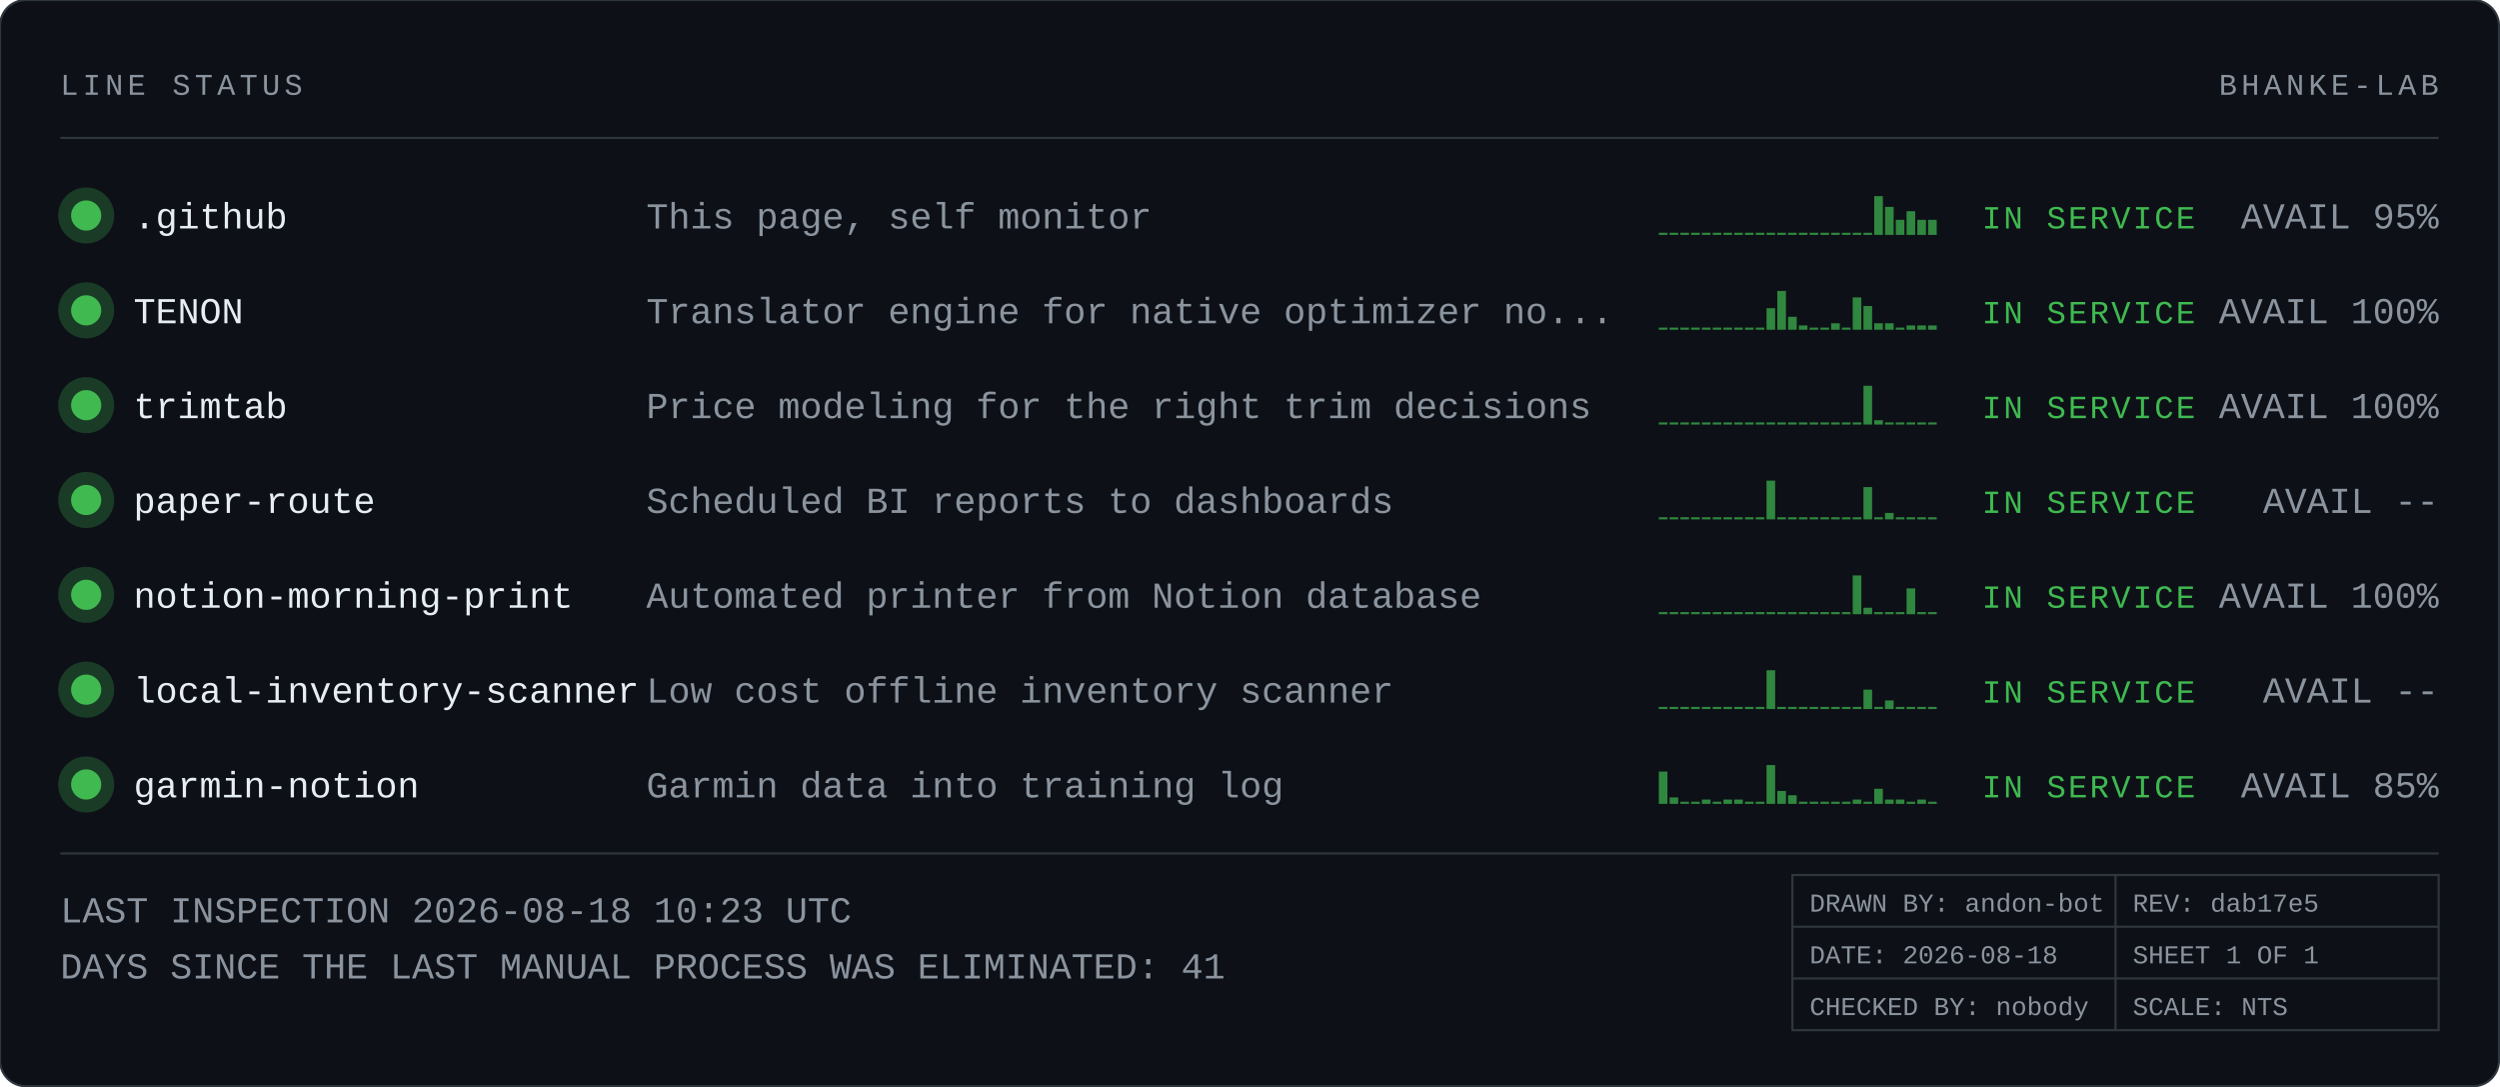
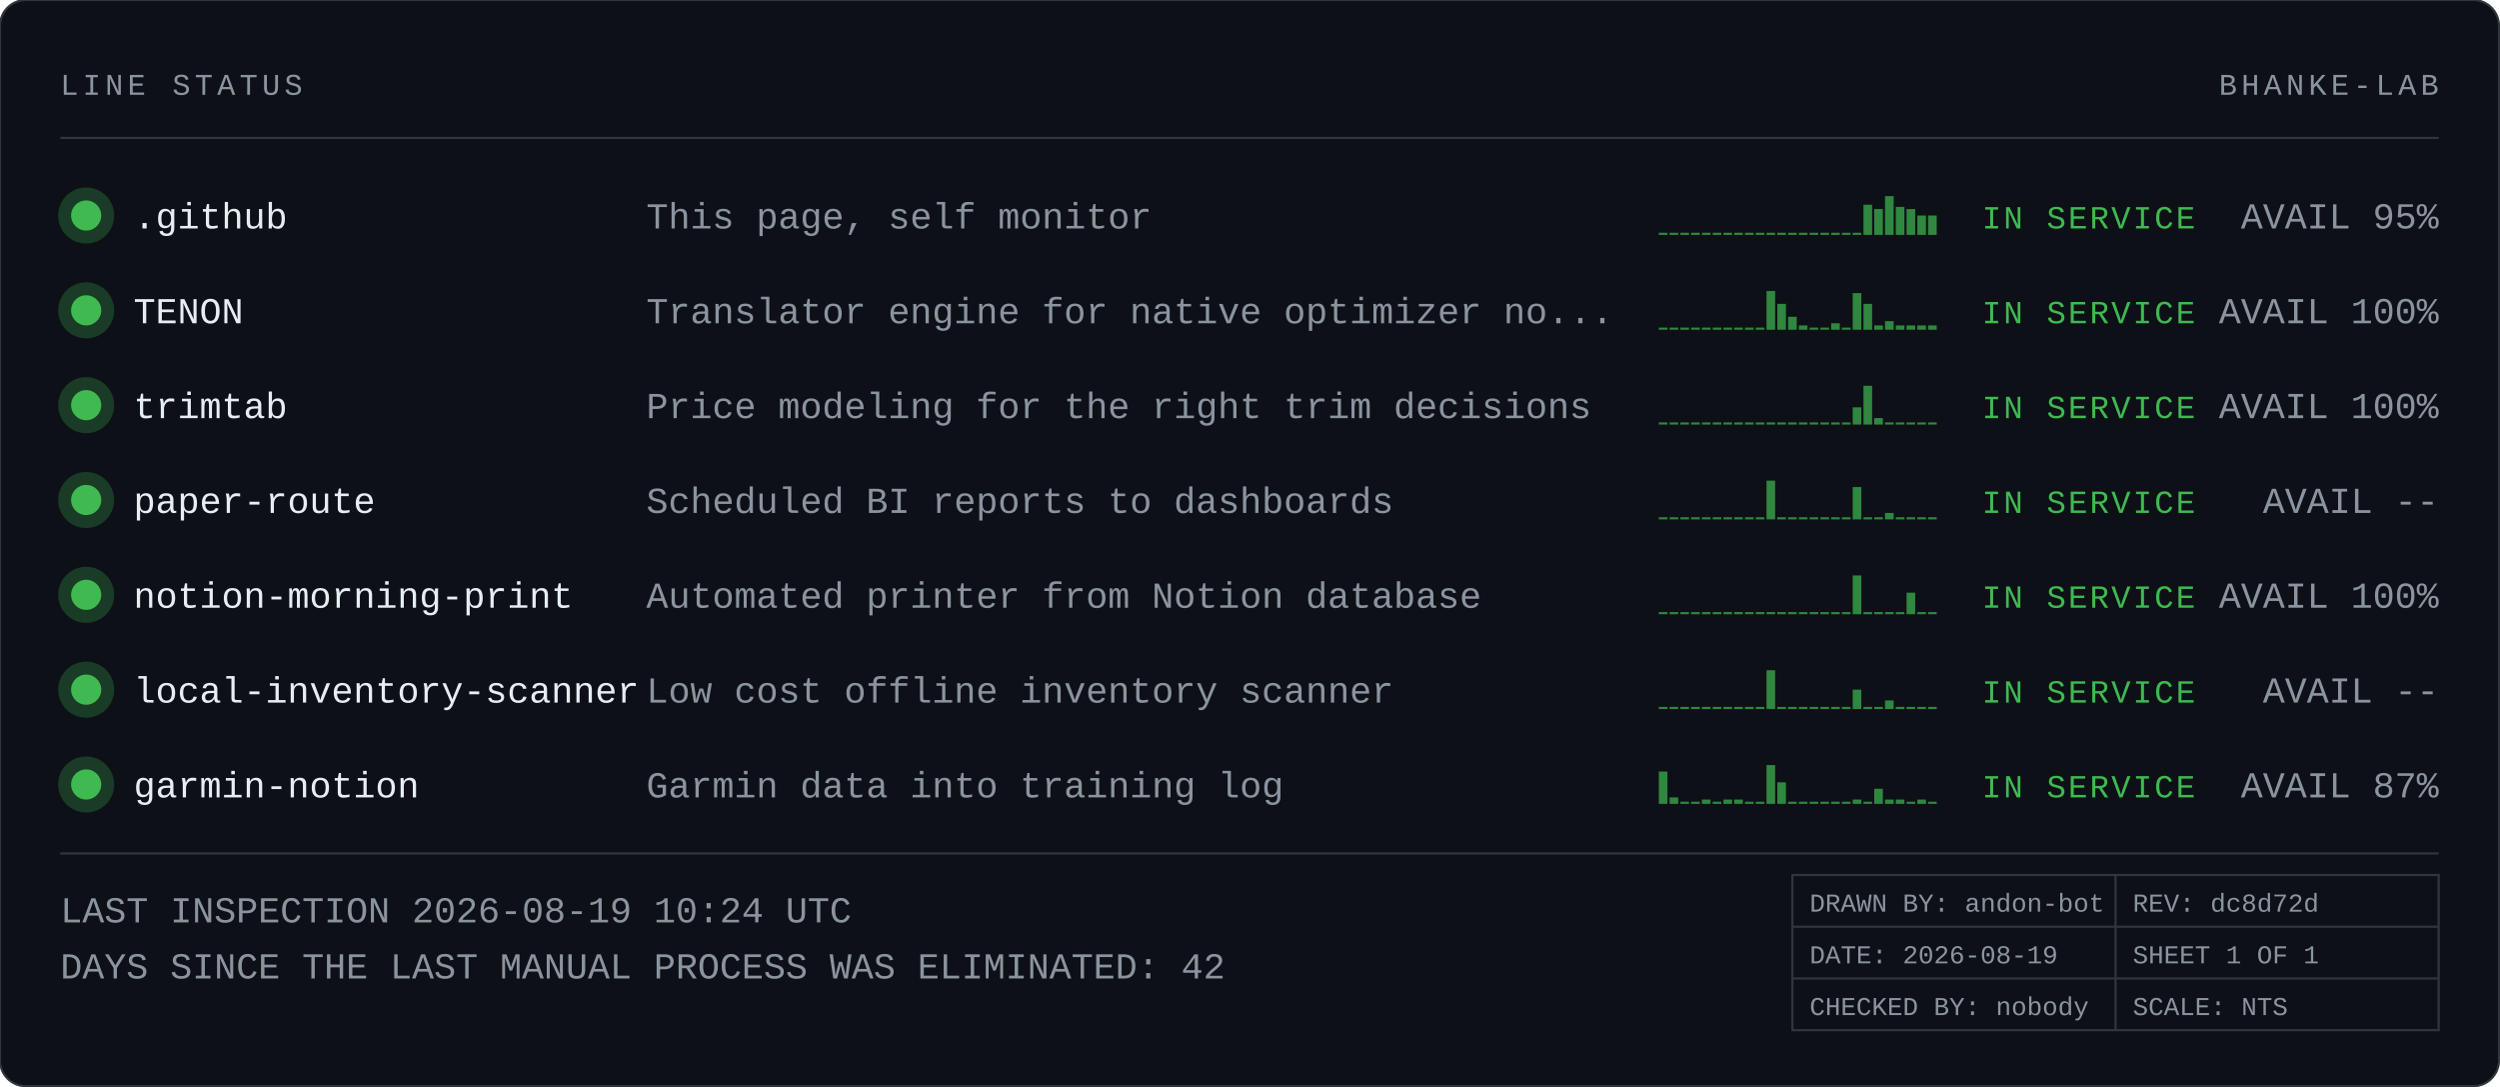
<svg xmlns="http://www.w3.org/2000/svg" width="1160" height="504" viewBox="0 0 1160 504" role="img" aria-label="Andon board">
  <style>
text { font-family: Consolas, 'Courier New', monospace; font-size: 17px; }
.hd { fill: #8b949e; font-size: 14px; letter-spacing: 2px; }
.name { fill: #e6edf3; }
.dim { fill: #8b949e; }
.st { font-size: 15px; letter-spacing: 1px; }
.tb { fill: #8b949e; font-size: 12px; }
</style>
  <rect x="0" y="0" width="1160" height="504" rx="12" fill="#0d1117" stroke="#30363d" />
  <text x="28" y="44" class="hd">LINE STATUS</text>
  <text x="1132" y="44" class="hd" text-anchor="end">BHANKE-LAB</text>
  <line x1="28" y1="64" x2="1132" y2="64" stroke="#30363d" />
  <circle cx="40" cy="100" r="13" fill="#3fb950" opacity="0.25" />
  <circle cx="40" cy="100" r="7" fill="#3fb950" />
  <text x="62" y="106" class="name">.github</text>
  <text x="300" y="106" class="dim">This page, self monitor</text>
  <rect x="770" y="108" width="4" height="1" fill="#3fb950" opacity="0.7" />
  <rect x="775" y="108" width="4" height="1" fill="#3fb950" opacity="0.7" />
  <rect x="780" y="108" width="4" height="1" fill="#3fb950" opacity="0.7" />
  <rect x="785" y="108" width="4" height="1" fill="#3fb950" opacity="0.7" />
  <rect x="790" y="108" width="4" height="1" fill="#3fb950" opacity="0.7" />
  <rect x="795" y="108" width="4" height="1" fill="#3fb950" opacity="0.7" />
  <rect x="800" y="108" width="4" height="1" fill="#3fb950" opacity="0.7" />
  <rect x="805" y="108" width="4" height="1" fill="#3fb950" opacity="0.7" />
  <rect x="810" y="108" width="4" height="1" fill="#3fb950" opacity="0.7" />
  <rect x="815" y="108" width="4" height="1" fill="#3fb950" opacity="0.7" />
  <rect x="820" y="108" width="4" height="1" fill="#3fb950" opacity="0.7" />
  <rect x="825" y="108" width="4" height="1" fill="#3fb950" opacity="0.7" />
  <rect x="830" y="108" width="4" height="1" fill="#3fb950" opacity="0.7" />
  <rect x="835" y="108" width="4" height="1" fill="#3fb950" opacity="0.7" />
  <rect x="840" y="108" width="4" height="1" fill="#3fb950" opacity="0.7" />
  <rect x="845" y="108" width="4" height="1" fill="#3fb950" opacity="0.7" />
  <rect x="850" y="108" width="4" height="1" fill="#3fb950" opacity="0.7" />
  <rect x="855" y="108" width="4" height="1" fill="#3fb950" opacity="0.7" />
  <rect x="860" y="108" width="4" height="1" fill="#3fb950" opacity="0.7" />
-   <rect x="865" y="108" width="4" height="1" fill="#3fb950" opacity="0.7" />
-   <rect x="870" y="91" width="4" height="18" fill="#3fb950" opacity="0.7" />
-   <rect x="875" y="96" width="4" height="13" fill="#3fb950" opacity="0.7" />
-   <rect x="880" y="102" width="4" height="7" fill="#3fb950" opacity="0.7" />
-   <rect x="885" y="98" width="4" height="11" fill="#3fb950" opacity="0.7" />
-   <rect x="890" y="102" width="4" height="7" fill="#3fb950" opacity="0.7" />
-   <rect x="895" y="102" width="4" height="7" fill="#3fb950" opacity="0.7" />
+   <rect x="865" y="95" width="4" height="14" fill="#3fb950" opacity="0.7" />
+   <rect x="870" y="97" width="4" height="12" fill="#3fb950" opacity="0.7" />
+   <rect x="875" y="91" width="4" height="18" fill="#3fb950" opacity="0.7" />
+   <rect x="880" y="96" width="4" height="13" fill="#3fb950" opacity="0.7" />
+   <rect x="885" y="97" width="4" height="12" fill="#3fb950" opacity="0.7" />
+   <rect x="890" y="100" width="4" height="9" fill="#3fb950" opacity="0.7" />
+   <rect x="895" y="100" width="4" height="9" fill="#3fb950" opacity="0.7" />
  <text x="920" y="106" class="st" fill="#3fb950">IN SERVICE</text>
  <text x="1132" y="106" class="dim" text-anchor="end">AVAIL 95%</text>
  <circle cx="40" cy="144" r="13" fill="#3fb950" opacity="0.25" />
  <circle cx="40" cy="144" r="7" fill="#3fb950" />
  <text x="62" y="150" class="name">TENON</text>
  <text x="300" y="150" class="dim">Translator engine for native optimizer no...</text>
  <rect x="770" y="152" width="4" height="1" fill="#3fb950" opacity="0.7" />
  <rect x="775" y="152" width="4" height="1" fill="#3fb950" opacity="0.7" />
  <rect x="780" y="152" width="4" height="1" fill="#3fb950" opacity="0.7" />
  <rect x="785" y="152" width="4" height="1" fill="#3fb950" opacity="0.7" />
  <rect x="790" y="152" width="4" height="1" fill="#3fb950" opacity="0.7" />
  <rect x="795" y="152" width="4" height="1" fill="#3fb950" opacity="0.7" />
  <rect x="800" y="152" width="4" height="1" fill="#3fb950" opacity="0.7" />
  <rect x="805" y="152" width="4" height="1" fill="#3fb950" opacity="0.7" />
  <rect x="810" y="152" width="4" height="1" fill="#3fb950" opacity="0.7" />
  <rect x="815" y="152" width="4" height="1" fill="#3fb950" opacity="0.7" />
-   <rect x="820" y="143" width="4" height="10" fill="#3fb950" opacity="0.7" />
-   <rect x="825" y="135" width="4" height="18" fill="#3fb950" opacity="0.7" />
+   <rect x="820" y="135" width="4" height="18" fill="#3fb950" opacity="0.7" />
+   <rect x="825" y="141" width="4" height="12" fill="#3fb950" opacity="0.7" />
  <rect x="830" y="147" width="4" height="6" fill="#3fb950" opacity="0.7" />
  <rect x="835" y="151" width="4" height="2" fill="#3fb950" opacity="0.7" />
  <rect x="840" y="152" width="4" height="1" fill="#3fb950" opacity="0.7" />
  <rect x="845" y="152" width="4" height="1" fill="#3fb950" opacity="0.7" />
  <rect x="850" y="150" width="4" height="3" fill="#3fb950" opacity="0.7" />
  <rect x="855" y="152" width="4" height="1" fill="#3fb950" opacity="0.7" />
-   <rect x="860" y="138" width="4" height="15" fill="#3fb950" opacity="0.7" />
-   <rect x="865" y="142" width="4" height="11" fill="#3fb950" opacity="0.7" />
-   <rect x="870" y="150" width="4" height="3" fill="#3fb950" opacity="0.7" />
-   <rect x="875" y="150" width="4" height="3" fill="#3fb950" opacity="0.7" />
-   <rect x="880" y="152" width="4" height="1" fill="#3fb950" opacity="0.7" />
+   <rect x="860" y="136" width="4" height="17" fill="#3fb950" opacity="0.7" />
+   <rect x="865" y="141" width="4" height="12" fill="#3fb950" opacity="0.7" />
+   <rect x="870" y="151" width="4" height="2" fill="#3fb950" opacity="0.7" />
+   <rect x="875" y="149" width="4" height="4" fill="#3fb950" opacity="0.7" />
+   <rect x="880" y="151" width="4" height="2" fill="#3fb950" opacity="0.7" />
  <rect x="885" y="151" width="4" height="2" fill="#3fb950" opacity="0.7" />
  <rect x="890" y="151" width="4" height="2" fill="#3fb950" opacity="0.7" />
  <rect x="895" y="151" width="4" height="2" fill="#3fb950" opacity="0.7" />
  <text x="920" y="150" class="st" fill="#3fb950">IN SERVICE</text>
  <text x="1132" y="150" class="dim" text-anchor="end">AVAIL 100%</text>
  <circle cx="40" cy="188" r="13" fill="#3fb950" opacity="0.25" />
  <circle cx="40" cy="188" r="7" fill="#3fb950" />
  <text x="62" y="194" class="name">trimtab</text>
  <text x="300" y="194" class="dim">Price modeling for the right trim decisions</text>
  <rect x="770" y="196" width="4" height="1" fill="#3fb950" opacity="0.7" />
  <rect x="775" y="196" width="4" height="1" fill="#3fb950" opacity="0.7" />
  <rect x="780" y="196" width="4" height="1" fill="#3fb950" opacity="0.7" />
  <rect x="785" y="196" width="4" height="1" fill="#3fb950" opacity="0.7" />
  <rect x="790" y="196" width="4" height="1" fill="#3fb950" opacity="0.7" />
  <rect x="795" y="196" width="4" height="1" fill="#3fb950" opacity="0.7" />
  <rect x="800" y="196" width="4" height="1" fill="#3fb950" opacity="0.7" />
  <rect x="805" y="196" width="4" height="1" fill="#3fb950" opacity="0.7" />
  <rect x="810" y="196" width="4" height="1" fill="#3fb950" opacity="0.7" />
  <rect x="815" y="196" width="4" height="1" fill="#3fb950" opacity="0.7" />
  <rect x="820" y="196" width="4" height="1" fill="#3fb950" opacity="0.7" />
  <rect x="825" y="196" width="4" height="1" fill="#3fb950" opacity="0.7" />
  <rect x="830" y="196" width="4" height="1" fill="#3fb950" opacity="0.7" />
  <rect x="835" y="196" width="4" height="1" fill="#3fb950" opacity="0.7" />
  <rect x="840" y="196" width="4" height="1" fill="#3fb950" opacity="0.7" />
  <rect x="845" y="196" width="4" height="1" fill="#3fb950" opacity="0.7" />
  <rect x="850" y="196" width="4" height="1" fill="#3fb950" opacity="0.7" />
  <rect x="855" y="196" width="4" height="1" fill="#3fb950" opacity="0.7" />
-   <rect x="860" y="196" width="4" height="1" fill="#3fb950" opacity="0.7" />
+   <rect x="860" y="189" width="4" height="8" fill="#3fb950" opacity="0.7" />
  <rect x="865" y="179" width="4" height="18" fill="#3fb950" opacity="0.7" />
-   <rect x="870" y="195" width="4" height="2" fill="#3fb950" opacity="0.7" />
+   <rect x="870" y="194" width="4" height="3" fill="#3fb950" opacity="0.7" />
  <rect x="875" y="196" width="4" height="1" fill="#3fb950" opacity="0.7" />
  <rect x="880" y="196" width="4" height="1" fill="#3fb950" opacity="0.7" />
  <rect x="885" y="196" width="4" height="1" fill="#3fb950" opacity="0.7" />
  <rect x="890" y="196" width="4" height="1" fill="#3fb950" opacity="0.7" />
  <rect x="895" y="196" width="4" height="1" fill="#3fb950" opacity="0.7" />
  <text x="920" y="194" class="st" fill="#3fb950">IN SERVICE</text>
  <text x="1132" y="194" class="dim" text-anchor="end">AVAIL 100%</text>
  <circle cx="40" cy="232" r="13" fill="#3fb950" opacity="0.25" />
  <circle cx="40" cy="232" r="7" fill="#3fb950" />
  <text x="62" y="238" class="name">paper-route</text>
  <text x="300" y="238" class="dim">Scheduled BI reports to dashboards</text>
  <rect x="770" y="240" width="4" height="1" fill="#3fb950" opacity="0.7" />
  <rect x="775" y="240" width="4" height="1" fill="#3fb950" opacity="0.7" />
  <rect x="780" y="240" width="4" height="1" fill="#3fb950" opacity="0.7" />
  <rect x="785" y="240" width="4" height="1" fill="#3fb950" opacity="0.7" />
  <rect x="790" y="240" width="4" height="1" fill="#3fb950" opacity="0.7" />
  <rect x="795" y="240" width="4" height="1" fill="#3fb950" opacity="0.7" />
  <rect x="800" y="240" width="4" height="1" fill="#3fb950" opacity="0.7" />
  <rect x="805" y="240" width="4" height="1" fill="#3fb950" opacity="0.7" />
  <rect x="810" y="240" width="4" height="1" fill="#3fb950" opacity="0.7" />
  <rect x="815" y="240" width="4" height="1" fill="#3fb950" opacity="0.7" />
  <rect x="820" y="223" width="4" height="18" fill="#3fb950" opacity="0.7" />
  <rect x="825" y="240" width="4" height="1" fill="#3fb950" opacity="0.7" />
  <rect x="830" y="240" width="4" height="1" fill="#3fb950" opacity="0.7" />
  <rect x="835" y="240" width="4" height="1" fill="#3fb950" opacity="0.7" />
  <rect x="840" y="240" width="4" height="1" fill="#3fb950" opacity="0.7" />
  <rect x="845" y="240" width="4" height="1" fill="#3fb950" opacity="0.7" />
  <rect x="850" y="240" width="4" height="1" fill="#3fb950" opacity="0.7" />
  <rect x="855" y="240" width="4" height="1" fill="#3fb950" opacity="0.7" />
-   <rect x="860" y="240" width="4" height="1" fill="#3fb950" opacity="0.7" />
-   <rect x="865" y="226" width="4" height="15" fill="#3fb950" opacity="0.7" />
+   <rect x="860" y="226" width="4" height="15" fill="#3fb950" opacity="0.7" />
+   <rect x="865" y="240" width="4" height="1" fill="#3fb950" opacity="0.7" />
  <rect x="870" y="240" width="4" height="1" fill="#3fb950" opacity="0.7" />
  <rect x="875" y="238" width="4" height="3" fill="#3fb950" opacity="0.7" />
  <rect x="880" y="240" width="4" height="1" fill="#3fb950" opacity="0.7" />
  <rect x="885" y="240" width="4" height="1" fill="#3fb950" opacity="0.7" />
  <rect x="890" y="240" width="4" height="1" fill="#3fb950" opacity="0.7" />
  <rect x="895" y="240" width="4" height="1" fill="#3fb950" opacity="0.7" />
  <text x="920" y="238" class="st" fill="#3fb950">IN SERVICE</text>
  <text x="1132" y="238" class="dim" text-anchor="end">AVAIL --</text>
  <circle cx="40" cy="276" r="13" fill="#3fb950" opacity="0.25" />
  <circle cx="40" cy="276" r="7" fill="#3fb950" />
  <text x="62" y="282" class="name">notion-morning-print</text>
  <text x="300" y="282" class="dim">Automated printer from Notion database</text>
  <rect x="770" y="284" width="4" height="1" fill="#3fb950" opacity="0.7" />
  <rect x="775" y="284" width="4" height="1" fill="#3fb950" opacity="0.7" />
  <rect x="780" y="284" width="4" height="1" fill="#3fb950" opacity="0.7" />
  <rect x="785" y="284" width="4" height="1" fill="#3fb950" opacity="0.7" />
  <rect x="790" y="284" width="4" height="1" fill="#3fb950" opacity="0.7" />
  <rect x="795" y="284" width="4" height="1" fill="#3fb950" opacity="0.7" />
  <rect x="800" y="284" width="4" height="1" fill="#3fb950" opacity="0.7" />
  <rect x="805" y="284" width="4" height="1" fill="#3fb950" opacity="0.7" />
  <rect x="810" y="284" width="4" height="1" fill="#3fb950" opacity="0.7" />
  <rect x="815" y="284" width="4" height="1" fill="#3fb950" opacity="0.7" />
  <rect x="820" y="284" width="4" height="1" fill="#3fb950" opacity="0.7" />
  <rect x="825" y="284" width="4" height="1" fill="#3fb950" opacity="0.7" />
  <rect x="830" y="284" width="4" height="1" fill="#3fb950" opacity="0.7" />
  <rect x="835" y="284" width="4" height="1" fill="#3fb950" opacity="0.7" />
  <rect x="840" y="284" width="4" height="1" fill="#3fb950" opacity="0.7" />
  <rect x="845" y="284" width="4" height="1" fill="#3fb950" opacity="0.7" />
  <rect x="850" y="284" width="4" height="1" fill="#3fb950" opacity="0.7" />
  <rect x="855" y="284" width="4" height="1" fill="#3fb950" opacity="0.7" />
  <rect x="860" y="267" width="4" height="18" fill="#3fb950" opacity="0.7" />
-   <rect x="865" y="282" width="4" height="3" fill="#3fb950" opacity="0.7" />
+   <rect x="865" y="284" width="4" height="1" fill="#3fb950" opacity="0.7" />
  <rect x="870" y="284" width="4" height="1" fill="#3fb950" opacity="0.7" />
  <rect x="875" y="284" width="4" height="1" fill="#3fb950" opacity="0.7" />
  <rect x="880" y="284" width="4" height="1" fill="#3fb950" opacity="0.7" />
-   <rect x="885" y="273" width="4" height="12" fill="#3fb950" opacity="0.7" />
+   <rect x="885" y="275" width="4" height="10" fill="#3fb950" opacity="0.7" />
  <rect x="890" y="284" width="4" height="1" fill="#3fb950" opacity="0.7" />
  <rect x="895" y="284" width="4" height="1" fill="#3fb950" opacity="0.7" />
  <text x="920" y="282" class="st" fill="#3fb950">IN SERVICE</text>
  <text x="1132" y="282" class="dim" text-anchor="end">AVAIL 100%</text>
  <circle cx="40" cy="320" r="13" fill="#3fb950" opacity="0.25" />
  <circle cx="40" cy="320" r="7" fill="#3fb950" />
  <text x="62" y="326" class="name">local-inventory-scanner</text>
  <text x="300" y="326" class="dim">Low cost offline inventory scanner</text>
  <rect x="770" y="328" width="4" height="1" fill="#3fb950" opacity="0.7" />
  <rect x="775" y="328" width="4" height="1" fill="#3fb950" opacity="0.7" />
  <rect x="780" y="328" width="4" height="1" fill="#3fb950" opacity="0.7" />
  <rect x="785" y="328" width="4" height="1" fill="#3fb950" opacity="0.7" />
  <rect x="790" y="328" width="4" height="1" fill="#3fb950" opacity="0.7" />
  <rect x="795" y="328" width="4" height="1" fill="#3fb950" opacity="0.7" />
  <rect x="800" y="328" width="4" height="1" fill="#3fb950" opacity="0.7" />
  <rect x="805" y="328" width="4" height="1" fill="#3fb950" opacity="0.7" />
  <rect x="810" y="328" width="4" height="1" fill="#3fb950" opacity="0.7" />
  <rect x="815" y="328" width="4" height="1" fill="#3fb950" opacity="0.7" />
  <rect x="820" y="311" width="4" height="18" fill="#3fb950" opacity="0.7" />
  <rect x="825" y="328" width="4" height="1" fill="#3fb950" opacity="0.7" />
  <rect x="830" y="328" width="4" height="1" fill="#3fb950" opacity="0.7" />
  <rect x="835" y="328" width="4" height="1" fill="#3fb950" opacity="0.7" />
  <rect x="840" y="328" width="4" height="1" fill="#3fb950" opacity="0.7" />
  <rect x="845" y="328" width="4" height="1" fill="#3fb950" opacity="0.7" />
  <rect x="850" y="328" width="4" height="1" fill="#3fb950" opacity="0.7" />
  <rect x="855" y="328" width="4" height="1" fill="#3fb950" opacity="0.7" />
-   <rect x="860" y="328" width="4" height="1" fill="#3fb950" opacity="0.7" />
-   <rect x="865" y="320" width="4" height="9" fill="#3fb950" opacity="0.7" />
+   <rect x="860" y="320" width="4" height="9" fill="#3fb950" opacity="0.7" />
+   <rect x="865" y="328" width="4" height="1" fill="#3fb950" opacity="0.7" />
  <rect x="870" y="328" width="4" height="1" fill="#3fb950" opacity="0.7" />
  <rect x="875" y="325" width="4" height="4" fill="#3fb950" opacity="0.7" />
  <rect x="880" y="328" width="4" height="1" fill="#3fb950" opacity="0.7" />
  <rect x="885" y="328" width="4" height="1" fill="#3fb950" opacity="0.7" />
  <rect x="890" y="328" width="4" height="1" fill="#3fb950" opacity="0.7" />
  <rect x="895" y="328" width="4" height="1" fill="#3fb950" opacity="0.7" />
  <text x="920" y="326" class="st" fill="#3fb950">IN SERVICE</text>
  <text x="1132" y="326" class="dim" text-anchor="end">AVAIL --</text>
  <circle cx="40" cy="364" r="13" fill="#3fb950" opacity="0.25" />
  <circle cx="40" cy="364" r="7" fill="#3fb950" />
  <text x="62" y="370" class="name">garmin-notion</text>
  <text x="300" y="370" class="dim">Garmin data into training log</text>
  <rect x="770" y="358" width="4" height="15" fill="#3fb950" opacity="0.7" />
  <rect x="775" y="370" width="4" height="3" fill="#3fb950" opacity="0.7" />
  <rect x="780" y="372" width="4" height="1" fill="#3fb950" opacity="0.7" />
  <rect x="785" y="372" width="4" height="1" fill="#3fb950" opacity="0.7" />
  <rect x="790" y="371" width="4" height="2" fill="#3fb950" opacity="0.7" />
  <rect x="795" y="372" width="4" height="1" fill="#3fb950" opacity="0.7" />
  <rect x="800" y="371" width="4" height="2" fill="#3fb950" opacity="0.7" />
  <rect x="805" y="371" width="4" height="2" fill="#3fb950" opacity="0.7" />
  <rect x="810" y="372" width="4" height="1" fill="#3fb950" opacity="0.7" />
  <rect x="815" y="372" width="4" height="1" fill="#3fb950" opacity="0.7" />
  <rect x="820" y="355" width="4" height="18" fill="#3fb950" opacity="0.7" />
-   <rect x="825" y="367" width="4" height="6" fill="#3fb950" opacity="0.7" />
-   <rect x="830" y="369" width="4" height="4" fill="#3fb950" opacity="0.7" />
+   <rect x="825" y="363" width="4" height="10" fill="#3fb950" opacity="0.7" />
+   <rect x="830" y="372" width="4" height="1" fill="#3fb950" opacity="0.7" />
  <rect x="835" y="372" width="4" height="1" fill="#3fb950" opacity="0.7" />
  <rect x="840" y="372" width="4" height="1" fill="#3fb950" opacity="0.7" />
  <rect x="845" y="372" width="4" height="1" fill="#3fb950" opacity="0.7" />
  <rect x="850" y="372" width="4" height="1" fill="#3fb950" opacity="0.7" />
  <rect x="855" y="372" width="4" height="1" fill="#3fb950" opacity="0.7" />
  <rect x="860" y="371" width="4" height="2" fill="#3fb950" opacity="0.7" />
  <rect x="865" y="372" width="4" height="1" fill="#3fb950" opacity="0.7" />
  <rect x="870" y="366" width="4" height="7" fill="#3fb950" opacity="0.7" />
  <rect x="875" y="371" width="4" height="2" fill="#3fb950" opacity="0.7" />
  <rect x="880" y="371" width="4" height="2" fill="#3fb950" opacity="0.7" />
  <rect x="885" y="372" width="4" height="1" fill="#3fb950" opacity="0.7" />
  <rect x="890" y="371" width="4" height="2" fill="#3fb950" opacity="0.7" />
  <rect x="895" y="372" width="4" height="1" fill="#3fb950" opacity="0.7" />
  <text x="920" y="370" class="st" fill="#3fb950">IN SERVICE</text>
-   <text x="1132" y="370" class="dim" text-anchor="end">AVAIL 85%</text>
+   <text x="1132" y="370" class="dim" text-anchor="end">AVAIL 87%</text>
  <line x1="28" y1="396" x2="1132" y2="396" stroke="#30363d" />
-   <text x="28" y="428" class="dim">LAST INSPECTION 2026-08-18 10:23 UTC</text>
-   <text x="28" y="454" class="dim">DAYS SINCE THE LAST MANUAL PROCESS WAS ELIMINATED: 41</text>
+   <text x="28" y="428" class="dim">LAST INSPECTION 2026-08-19 10:24 UTC</text>
+   <text x="28" y="454" class="dim">DAYS SINCE THE LAST MANUAL PROCESS WAS ELIMINATED: 42</text>
  <rect x="832" y="406" width="300" height="72" fill="none" stroke="#30363d" />
  <line x1="832" y1="430" x2="1132" y2="430" stroke="#30363d" />
  <line x1="832" y1="454" x2="1132" y2="454" stroke="#30363d" />
  <line x1="982" y1="406" x2="982" y2="478" stroke="#30363d" />
  <text x="840" y="423" class="tb">DRAWN BY: andon-bot</text>
-   <text x="990" y="423" class="tb">REV: dab17e5</text>
-   <text x="840" y="447" class="tb">DATE: 2026-08-18</text>
+   <text x="990" y="423" class="tb">REV: dc8d72d</text>
+   <text x="840" y="447" class="tb">DATE: 2026-08-19</text>
  <text x="990" y="447" class="tb">SHEET 1 OF 1</text>
  <text x="840" y="471" class="tb">CHECKED BY: nobody</text>
  <text x="990" y="471" class="tb">SCALE: NTS</text>
</svg>
